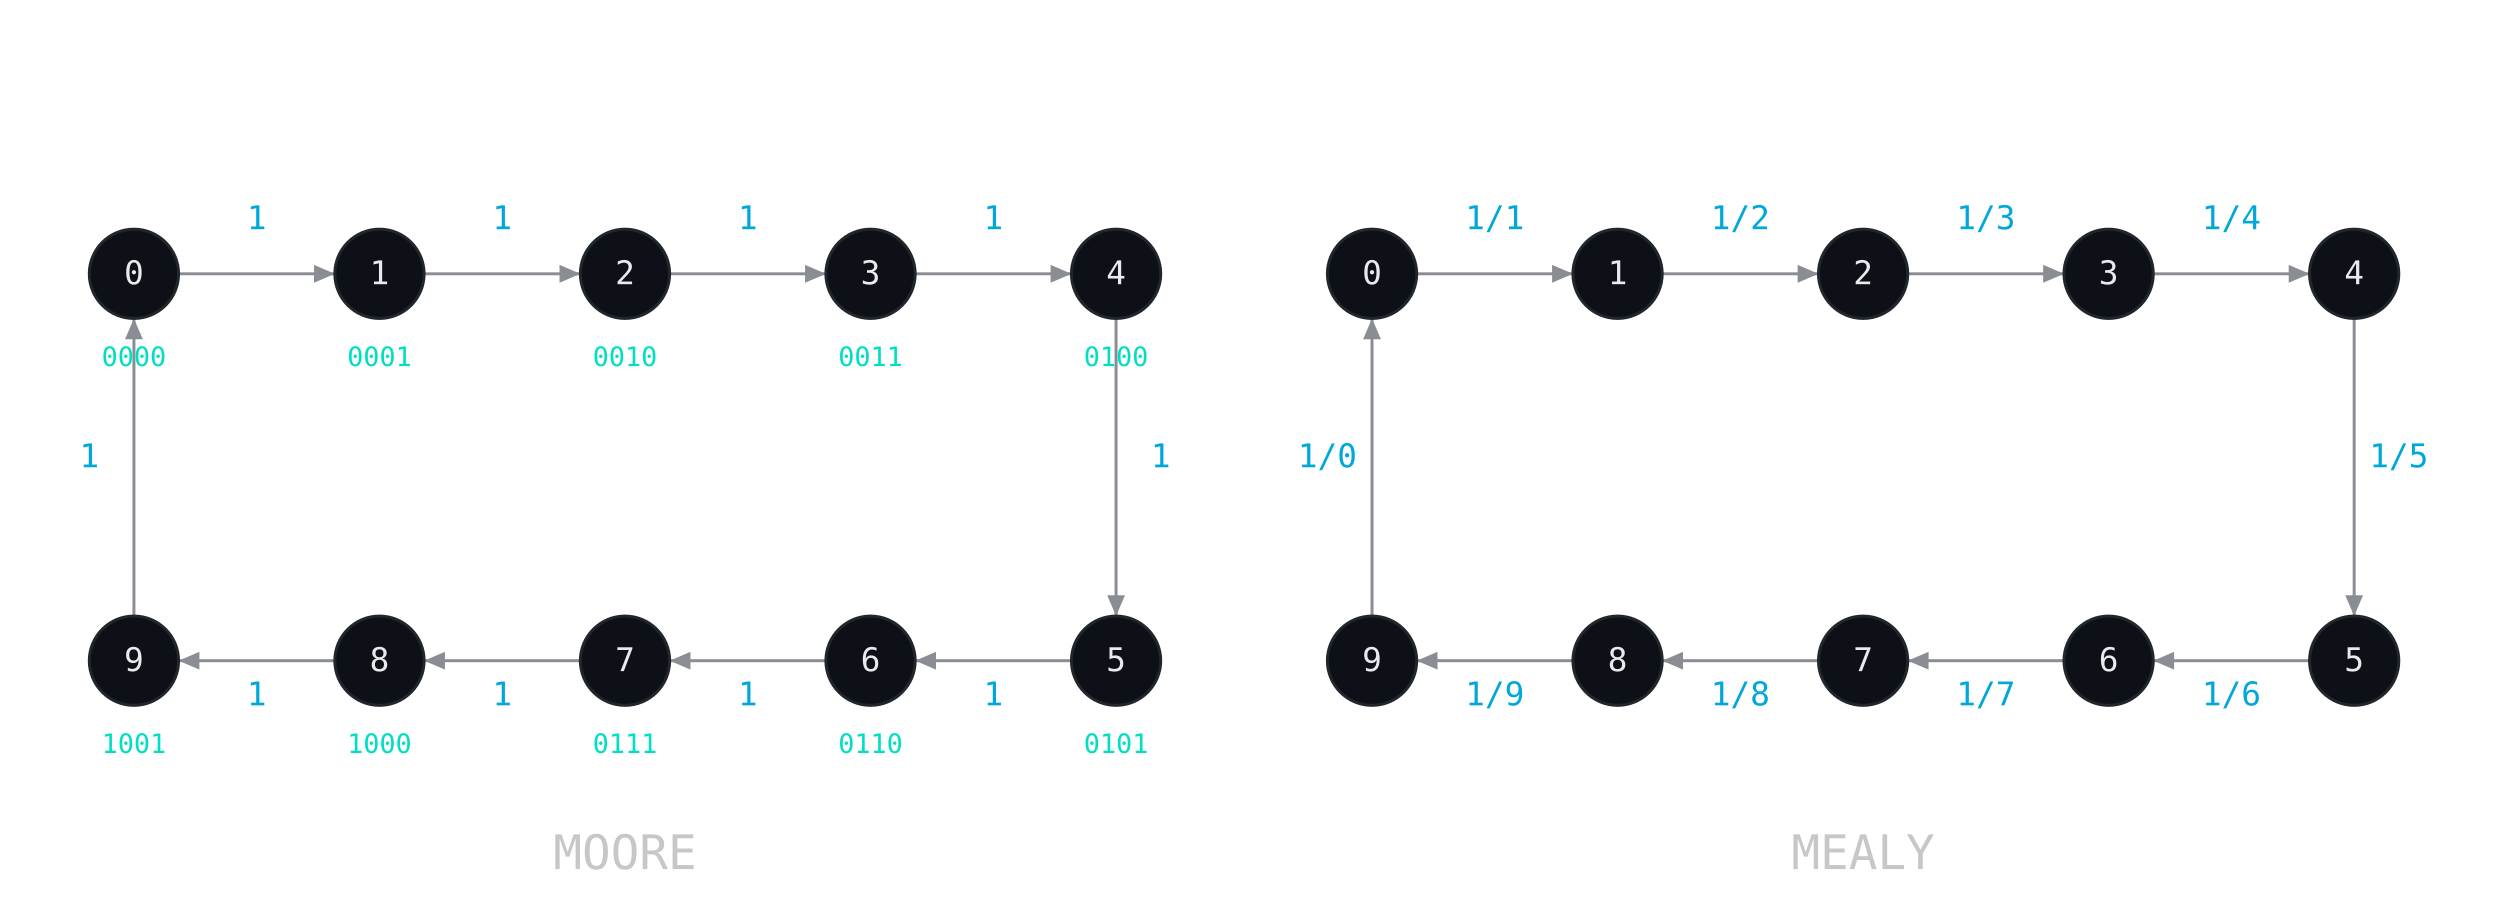
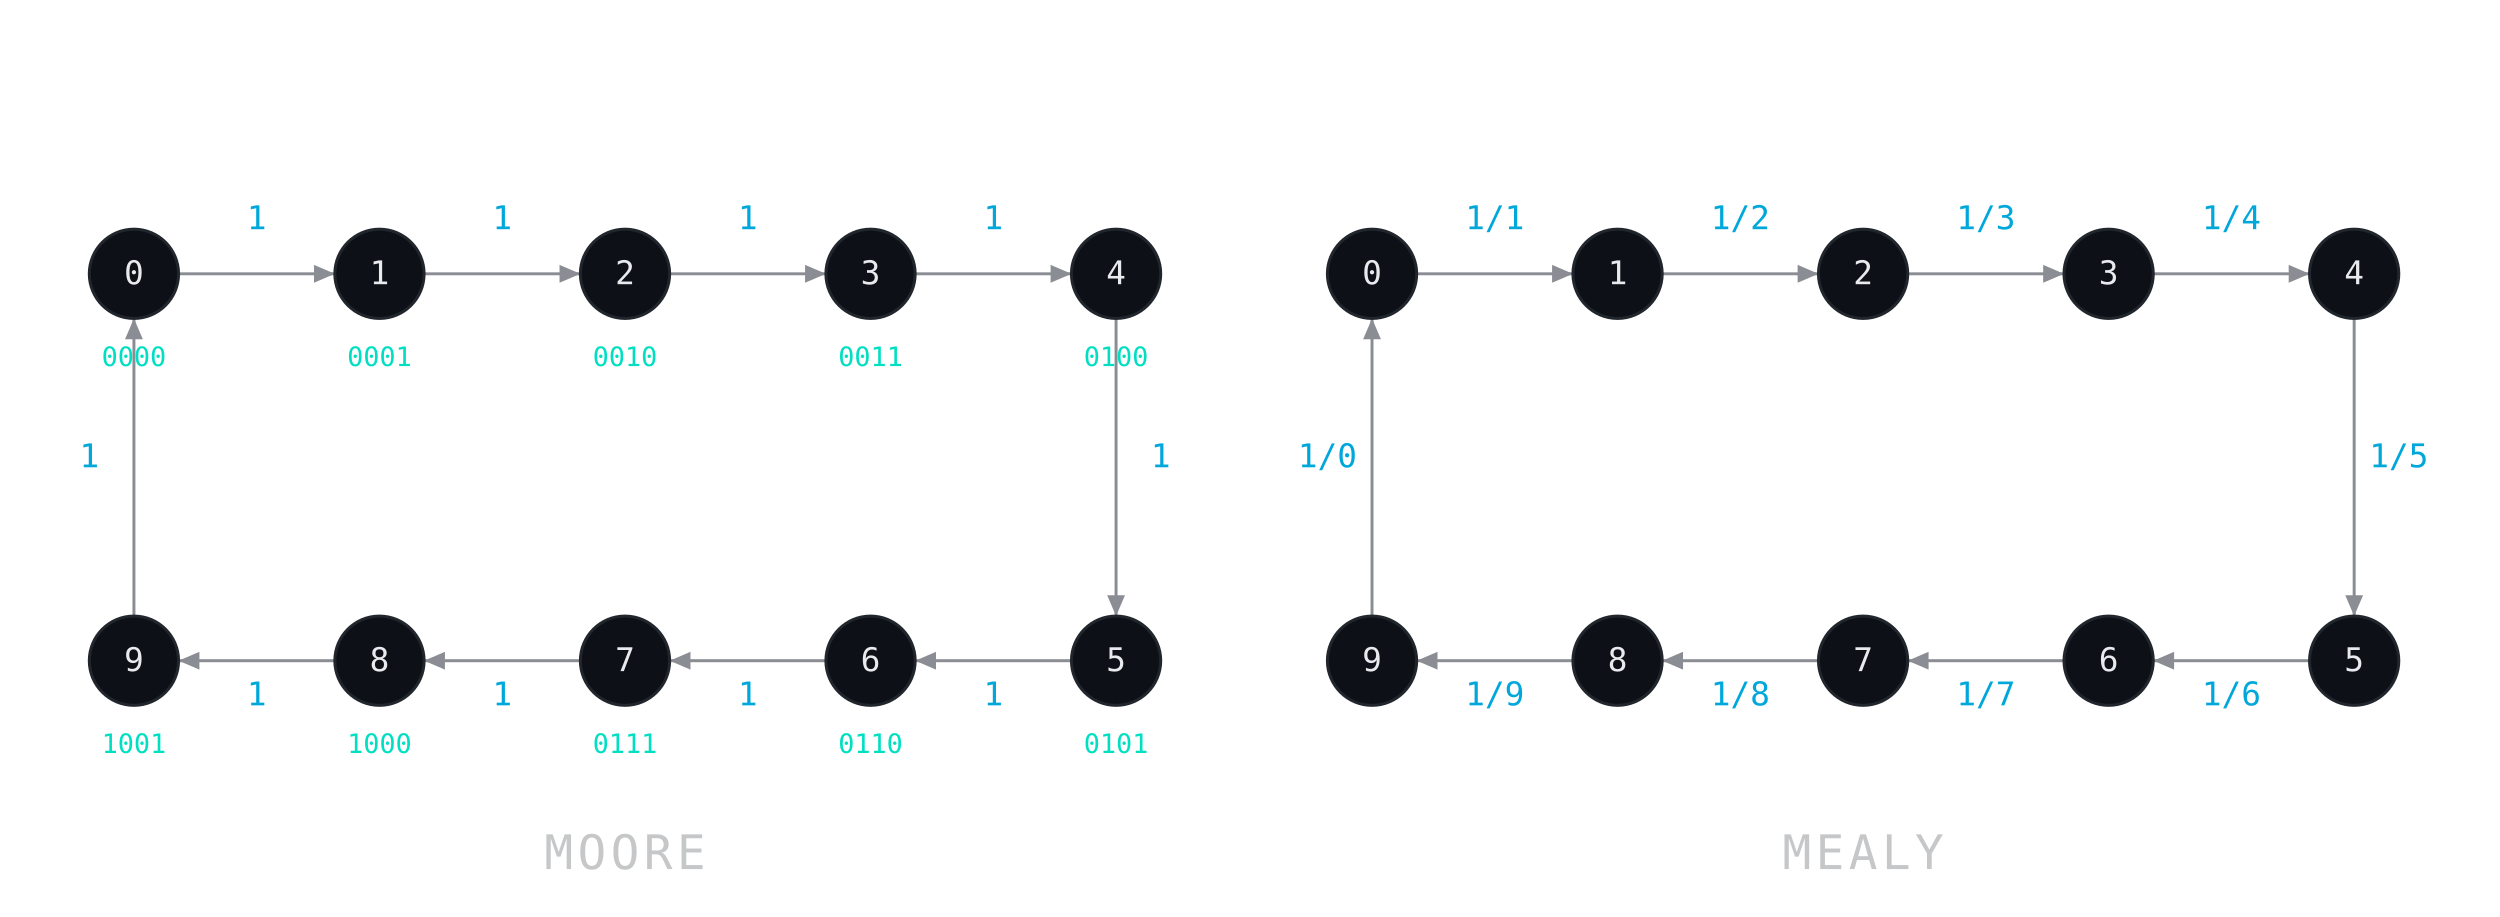
<svg xmlns="http://www.w3.org/2000/svg" viewBox="0 0 840 308" role="img" aria-label="Programmable Modulo Counter state machine">
  <path d="M60,92 Q86.25,92 112.5,92" fill="none" stroke="#8a8d93" stroke-width="1" />
  <path d="M112.5,92 L105.5,95 L105.5,89 Z" fill="#8a8d93" />
  <text x="86.25" y="77" fill="#00a7da" font-family="Consolas" font-size="11" font-weight="400" text-anchor="middle">1</text>
  <path d="M142.5,92 Q168.75,92 195,92" fill="none" stroke="#8a8d93" stroke-width="1" />
  <path d="M195,92 L188,95 L188,89 Z" fill="#8a8d93" />
  <text x="168.75" y="77" fill="#00a7da" font-family="Consolas" font-size="11" font-weight="400" text-anchor="middle">1</text>
  <path d="M225,92 Q251.25,92 277.5,92" fill="none" stroke="#8a8d93" stroke-width="1" />
  <path d="M277.5,92 L270.5,95 L270.5,89 Z" fill="#8a8d93" />
  <text x="251.25" y="77" fill="#00a7da" font-family="Consolas" font-size="11" font-weight="400" text-anchor="middle">1</text>
  <path d="M307.5,92 Q333.75,92 360,92" fill="none" stroke="#8a8d93" stroke-width="1" />
  <path d="M360,92 L353,95 L353,89 Z" fill="#8a8d93" />
  <text x="333.75" y="77" fill="#00a7da" font-family="Consolas" font-size="11" font-weight="400" text-anchor="middle">1</text>
  <path d="M375,107 Q375,157 375,207" fill="none" stroke="#8a8d93" stroke-width="1" />
  <path d="M375,207 L372,200 L378,200 Z" fill="#8a8d93" />
  <text x="390" y="157" fill="#00a7da" font-family="Consolas" font-size="11" font-weight="400" text-anchor="middle">1</text>
  <path d="M360,222 Q333.75,222 307.5,222" fill="none" stroke="#8a8d93" stroke-width="1" />
  <path d="M307.5,222 L314.5,219 L314.5,225 Z" fill="#8a8d93" />
  <text x="333.75" y="237" fill="#00a7da" font-family="Consolas" font-size="11" font-weight="400" text-anchor="middle">1</text>
  <path d="M277.5,222 Q251.25,222 225,222" fill="none" stroke="#8a8d93" stroke-width="1" />
  <path d="M225,222 L232,219 L232,225 Z" fill="#8a8d93" />
  <text x="251.25" y="237" fill="#00a7da" font-family="Consolas" font-size="11" font-weight="400" text-anchor="middle">1</text>
  <path d="M195,222 Q168.75,222 142.5,222" fill="none" stroke="#8a8d93" stroke-width="1" />
  <path d="M142.5,222 L149.5,219 L149.5,225 Z" fill="#8a8d93" />
  <text x="168.75" y="237" fill="#00a7da" font-family="Consolas" font-size="11" font-weight="400" text-anchor="middle">1</text>
  <path d="M112.5,222 Q86.25,222 60,222" fill="none" stroke="#8a8d93" stroke-width="1" />
  <path d="M60,222 L67,219 L67,225 Z" fill="#8a8d93" />
  <text x="86.25" y="237" fill="#00a7da" font-family="Consolas" font-size="11" font-weight="400" text-anchor="middle">1</text>
  <path d="M45,207 Q45,157 45,107" fill="none" stroke="#8a8d93" stroke-width="1" />
  <path d="M45,107 L48,114 L42,114 Z" fill="#8a8d93" />
  <text x="30" y="157" fill="#00a7da" font-family="Consolas" font-size="11" font-weight="400" text-anchor="middle">1</text>
  <circle cx="45" cy="92" r="15" fill="#0d1117" stroke="#21262d" stroke-width="1" />
  <text x="45" y="95.5" fill="#e8eaed" font-family="Consolas" font-size="11" font-weight="400" text-anchor="middle">0</text>
  <text x="45" y="123" fill="#00dfc1" font-family="Consolas" font-size="9" font-weight="400" text-anchor="middle">0000</text>
  <circle cx="127.5" cy="92" r="15" fill="#0d1117" stroke="#21262d" stroke-width="1" />
  <text x="127.5" y="95.5" fill="#e8eaed" font-family="Consolas" font-size="11" font-weight="400" text-anchor="middle">1</text>
  <text x="127.5" y="123" fill="#00dfc1" font-family="Consolas" font-size="9" font-weight="400" text-anchor="middle">0001</text>
  <circle cx="210" cy="92" r="15" fill="#0d1117" stroke="#21262d" stroke-width="1" />
  <text x="210" y="95.5" fill="#e8eaed" font-family="Consolas" font-size="11" font-weight="400" text-anchor="middle">2</text>
  <text x="210" y="123" fill="#00dfc1" font-family="Consolas" font-size="9" font-weight="400" text-anchor="middle">0010</text>
  <circle cx="292.5" cy="92" r="15" fill="#0d1117" stroke="#21262d" stroke-width="1" />
  <text x="292.5" y="95.5" fill="#e8eaed" font-family="Consolas" font-size="11" font-weight="400" text-anchor="middle">3</text>
  <text x="292.5" y="123" fill="#00dfc1" font-family="Consolas" font-size="9" font-weight="400" text-anchor="middle">0011</text>
  <circle cx="375" cy="92" r="15" fill="#0d1117" stroke="#21262d" stroke-width="1" />
  <text x="375" y="95.5" fill="#e8eaed" font-family="Consolas" font-size="11" font-weight="400" text-anchor="middle">4</text>
  <text x="375" y="123" fill="#00dfc1" font-family="Consolas" font-size="9" font-weight="400" text-anchor="middle">0100</text>
  <circle cx="375" cy="222" r="15" fill="#0d1117" stroke="#21262d" stroke-width="1" />
  <text x="375" y="225.5" fill="#e8eaed" font-family="Consolas" font-size="11" font-weight="400" text-anchor="middle">5</text>
  <text x="375" y="253" fill="#00dfc1" font-family="Consolas" font-size="9" font-weight="400" text-anchor="middle">0101</text>
  <circle cx="292.5" cy="222" r="15" fill="#0d1117" stroke="#21262d" stroke-width="1" />
  <text x="292.5" y="225.5" fill="#e8eaed" font-family="Consolas" font-size="11" font-weight="400" text-anchor="middle">6</text>
  <text x="292.5" y="253" fill="#00dfc1" font-family="Consolas" font-size="9" font-weight="400" text-anchor="middle">0110</text>
  <circle cx="210" cy="222" r="15" fill="#0d1117" stroke="#21262d" stroke-width="1" />
  <text x="210" y="225.5" fill="#e8eaed" font-family="Consolas" font-size="11" font-weight="400" text-anchor="middle">7</text>
  <text x="210" y="253" fill="#00dfc1" font-family="Consolas" font-size="9" font-weight="400" text-anchor="middle">0111</text>
  <circle cx="127.5" cy="222" r="15" fill="#0d1117" stroke="#21262d" stroke-width="1" />
  <text x="127.5" y="225.5" fill="#e8eaed" font-family="Consolas" font-size="11" font-weight="400" text-anchor="middle">8</text>
  <text x="127.5" y="253" fill="#00dfc1" font-family="Consolas" font-size="9" font-weight="400" text-anchor="middle">1000</text>
  <circle cx="45" cy="222" r="15" fill="#0d1117" stroke="#21262d" stroke-width="1" />
  <text x="45" y="225.5" fill="#e8eaed" font-family="Consolas" font-size="11" font-weight="400" text-anchor="middle">9</text>
  <text x="45" y="253" fill="#00dfc1" font-family="Consolas" font-size="9" font-weight="400" text-anchor="middle">1001</text>
-   <text x="210" y="292" fill="#c5c7c9" font-family="Consolas" font-size="16" font-weight="400" text-anchor="middle">MOORE</text>
+   <text x="210" y="292" fill="#c5c7c9" font-family="Consolas" font-size="16" font-weight="400" text-anchor="middle" letter-spacing="1.5px">MOORE</text>
  <path d="M476,92 Q502.25,92 528.5,92" fill="none" stroke="#8a8d93" stroke-width="1" />
  <path d="M528.5,92 L521.5,95 L521.5,89 Z" fill="#8a8d93" />
  <text x="502.25" y="77" fill="#00a7da" font-family="Consolas" font-size="11" font-weight="400" text-anchor="middle">1/1</text>
  <path d="M558.5,92 Q584.75,92 611,92" fill="none" stroke="#8a8d93" stroke-width="1" />
  <path d="M611,92 L604,95 L604,89 Z" fill="#8a8d93" />
  <text x="584.75" y="77" fill="#00a7da" font-family="Consolas" font-size="11" font-weight="400" text-anchor="middle">1/2</text>
  <path d="M641,92 Q667.25,92 693.5,92" fill="none" stroke="#8a8d93" stroke-width="1" />
  <path d="M693.5,92 L686.5,95 L686.5,89 Z" fill="#8a8d93" />
  <text x="667.25" y="77" fill="#00a7da" font-family="Consolas" font-size="11" font-weight="400" text-anchor="middle">1/3</text>
  <path d="M723.5,92 Q749.75,92 776,92" fill="none" stroke="#8a8d93" stroke-width="1" />
  <path d="M776,92 L769,95 L769,89 Z" fill="#8a8d93" />
  <text x="749.75" y="77" fill="#00a7da" font-family="Consolas" font-size="11" font-weight="400" text-anchor="middle">1/4</text>
  <path d="M791,107 Q791,157 791,207" fill="none" stroke="#8a8d93" stroke-width="1" />
  <path d="M791,207 L788,200 L794,200 Z" fill="#8a8d93" />
  <text x="806" y="157" fill="#00a7da" font-family="Consolas" font-size="11" font-weight="400" text-anchor="middle">1/5</text>
  <path d="M776,222 Q749.75,222 723.5,222" fill="none" stroke="#8a8d93" stroke-width="1" />
  <path d="M723.5,222 L730.5,219 L730.5,225 Z" fill="#8a8d93" />
  <text x="749.75" y="237" fill="#00a7da" font-family="Consolas" font-size="11" font-weight="400" text-anchor="middle">1/6</text>
  <path d="M693.5,222 Q667.25,222 641,222" fill="none" stroke="#8a8d93" stroke-width="1" />
  <path d="M641,222 L648,219 L648,225 Z" fill="#8a8d93" />
  <text x="667.25" y="237" fill="#00a7da" font-family="Consolas" font-size="11" font-weight="400" text-anchor="middle">1/7</text>
  <path d="M611,222 Q584.75,222 558.5,222" fill="none" stroke="#8a8d93" stroke-width="1" />
  <path d="M558.5,222 L565.5,219 L565.5,225 Z" fill="#8a8d93" />
  <text x="584.75" y="237" fill="#00a7da" font-family="Consolas" font-size="11" font-weight="400" text-anchor="middle">1/8</text>
  <path d="M528.5,222 Q502.25,222 476,222" fill="none" stroke="#8a8d93" stroke-width="1" />
  <path d="M476,222 L483,219 L483,225 Z" fill="#8a8d93" />
  <text x="502.25" y="237" fill="#00a7da" font-family="Consolas" font-size="11" font-weight="400" text-anchor="middle">1/9</text>
  <path d="M461,207 Q461,157 461,107" fill="none" stroke="#8a8d93" stroke-width="1" />
  <path d="M461,107 L464,114 L458,114 Z" fill="#8a8d93" />
  <text x="446" y="157" fill="#00a7da" font-family="Consolas" font-size="11" font-weight="400" text-anchor="middle">1/0</text>
  <circle cx="461" cy="92" r="15" fill="#0d1117" stroke="#21262d" stroke-width="1" />
  <text x="461" y="95.5" fill="#e8eaed" font-family="Consolas" font-size="11" font-weight="400" text-anchor="middle">0</text>
  <circle cx="543.5" cy="92" r="15" fill="#0d1117" stroke="#21262d" stroke-width="1" />
  <text x="543.5" y="95.5" fill="#e8eaed" font-family="Consolas" font-size="11" font-weight="400" text-anchor="middle">1</text>
  <circle cx="626" cy="92" r="15" fill="#0d1117" stroke="#21262d" stroke-width="1" />
  <text x="626" y="95.5" fill="#e8eaed" font-family="Consolas" font-size="11" font-weight="400" text-anchor="middle">2</text>
  <circle cx="708.5" cy="92" r="15" fill="#0d1117" stroke="#21262d" stroke-width="1" />
  <text x="708.5" y="95.5" fill="#e8eaed" font-family="Consolas" font-size="11" font-weight="400" text-anchor="middle">3</text>
  <circle cx="791" cy="92" r="15" fill="#0d1117" stroke="#21262d" stroke-width="1" />
  <text x="791" y="95.5" fill="#e8eaed" font-family="Consolas" font-size="11" font-weight="400" text-anchor="middle">4</text>
  <circle cx="791" cy="222" r="15" fill="#0d1117" stroke="#21262d" stroke-width="1" />
  <text x="791" y="225.5" fill="#e8eaed" font-family="Consolas" font-size="11" font-weight="400" text-anchor="middle">5</text>
  <circle cx="708.5" cy="222" r="15" fill="#0d1117" stroke="#21262d" stroke-width="1" />
  <text x="708.5" y="225.5" fill="#e8eaed" font-family="Consolas" font-size="11" font-weight="400" text-anchor="middle">6</text>
  <circle cx="626" cy="222" r="15" fill="#0d1117" stroke="#21262d" stroke-width="1" />
  <text x="626" y="225.5" fill="#e8eaed" font-family="Consolas" font-size="11" font-weight="400" text-anchor="middle">7</text>
  <circle cx="543.5" cy="222" r="15" fill="#0d1117" stroke="#21262d" stroke-width="1" />
  <text x="543.5" y="225.5" fill="#e8eaed" font-family="Consolas" font-size="11" font-weight="400" text-anchor="middle">8</text>
  <circle cx="461" cy="222" r="15" fill="#0d1117" stroke="#21262d" stroke-width="1" />
  <text x="461" y="225.5" fill="#e8eaed" font-family="Consolas" font-size="11" font-weight="400" text-anchor="middle">9</text>
-   <text x="626" y="292" fill="#c5c7c9" font-family="Consolas" font-size="16" font-weight="400" text-anchor="middle">MEALY</text>
+   <text x="626" y="292" fill="#c5c7c9" font-family="Consolas" font-size="16" font-weight="400" text-anchor="middle" letter-spacing="1.5px">MEALY</text>
</svg>
